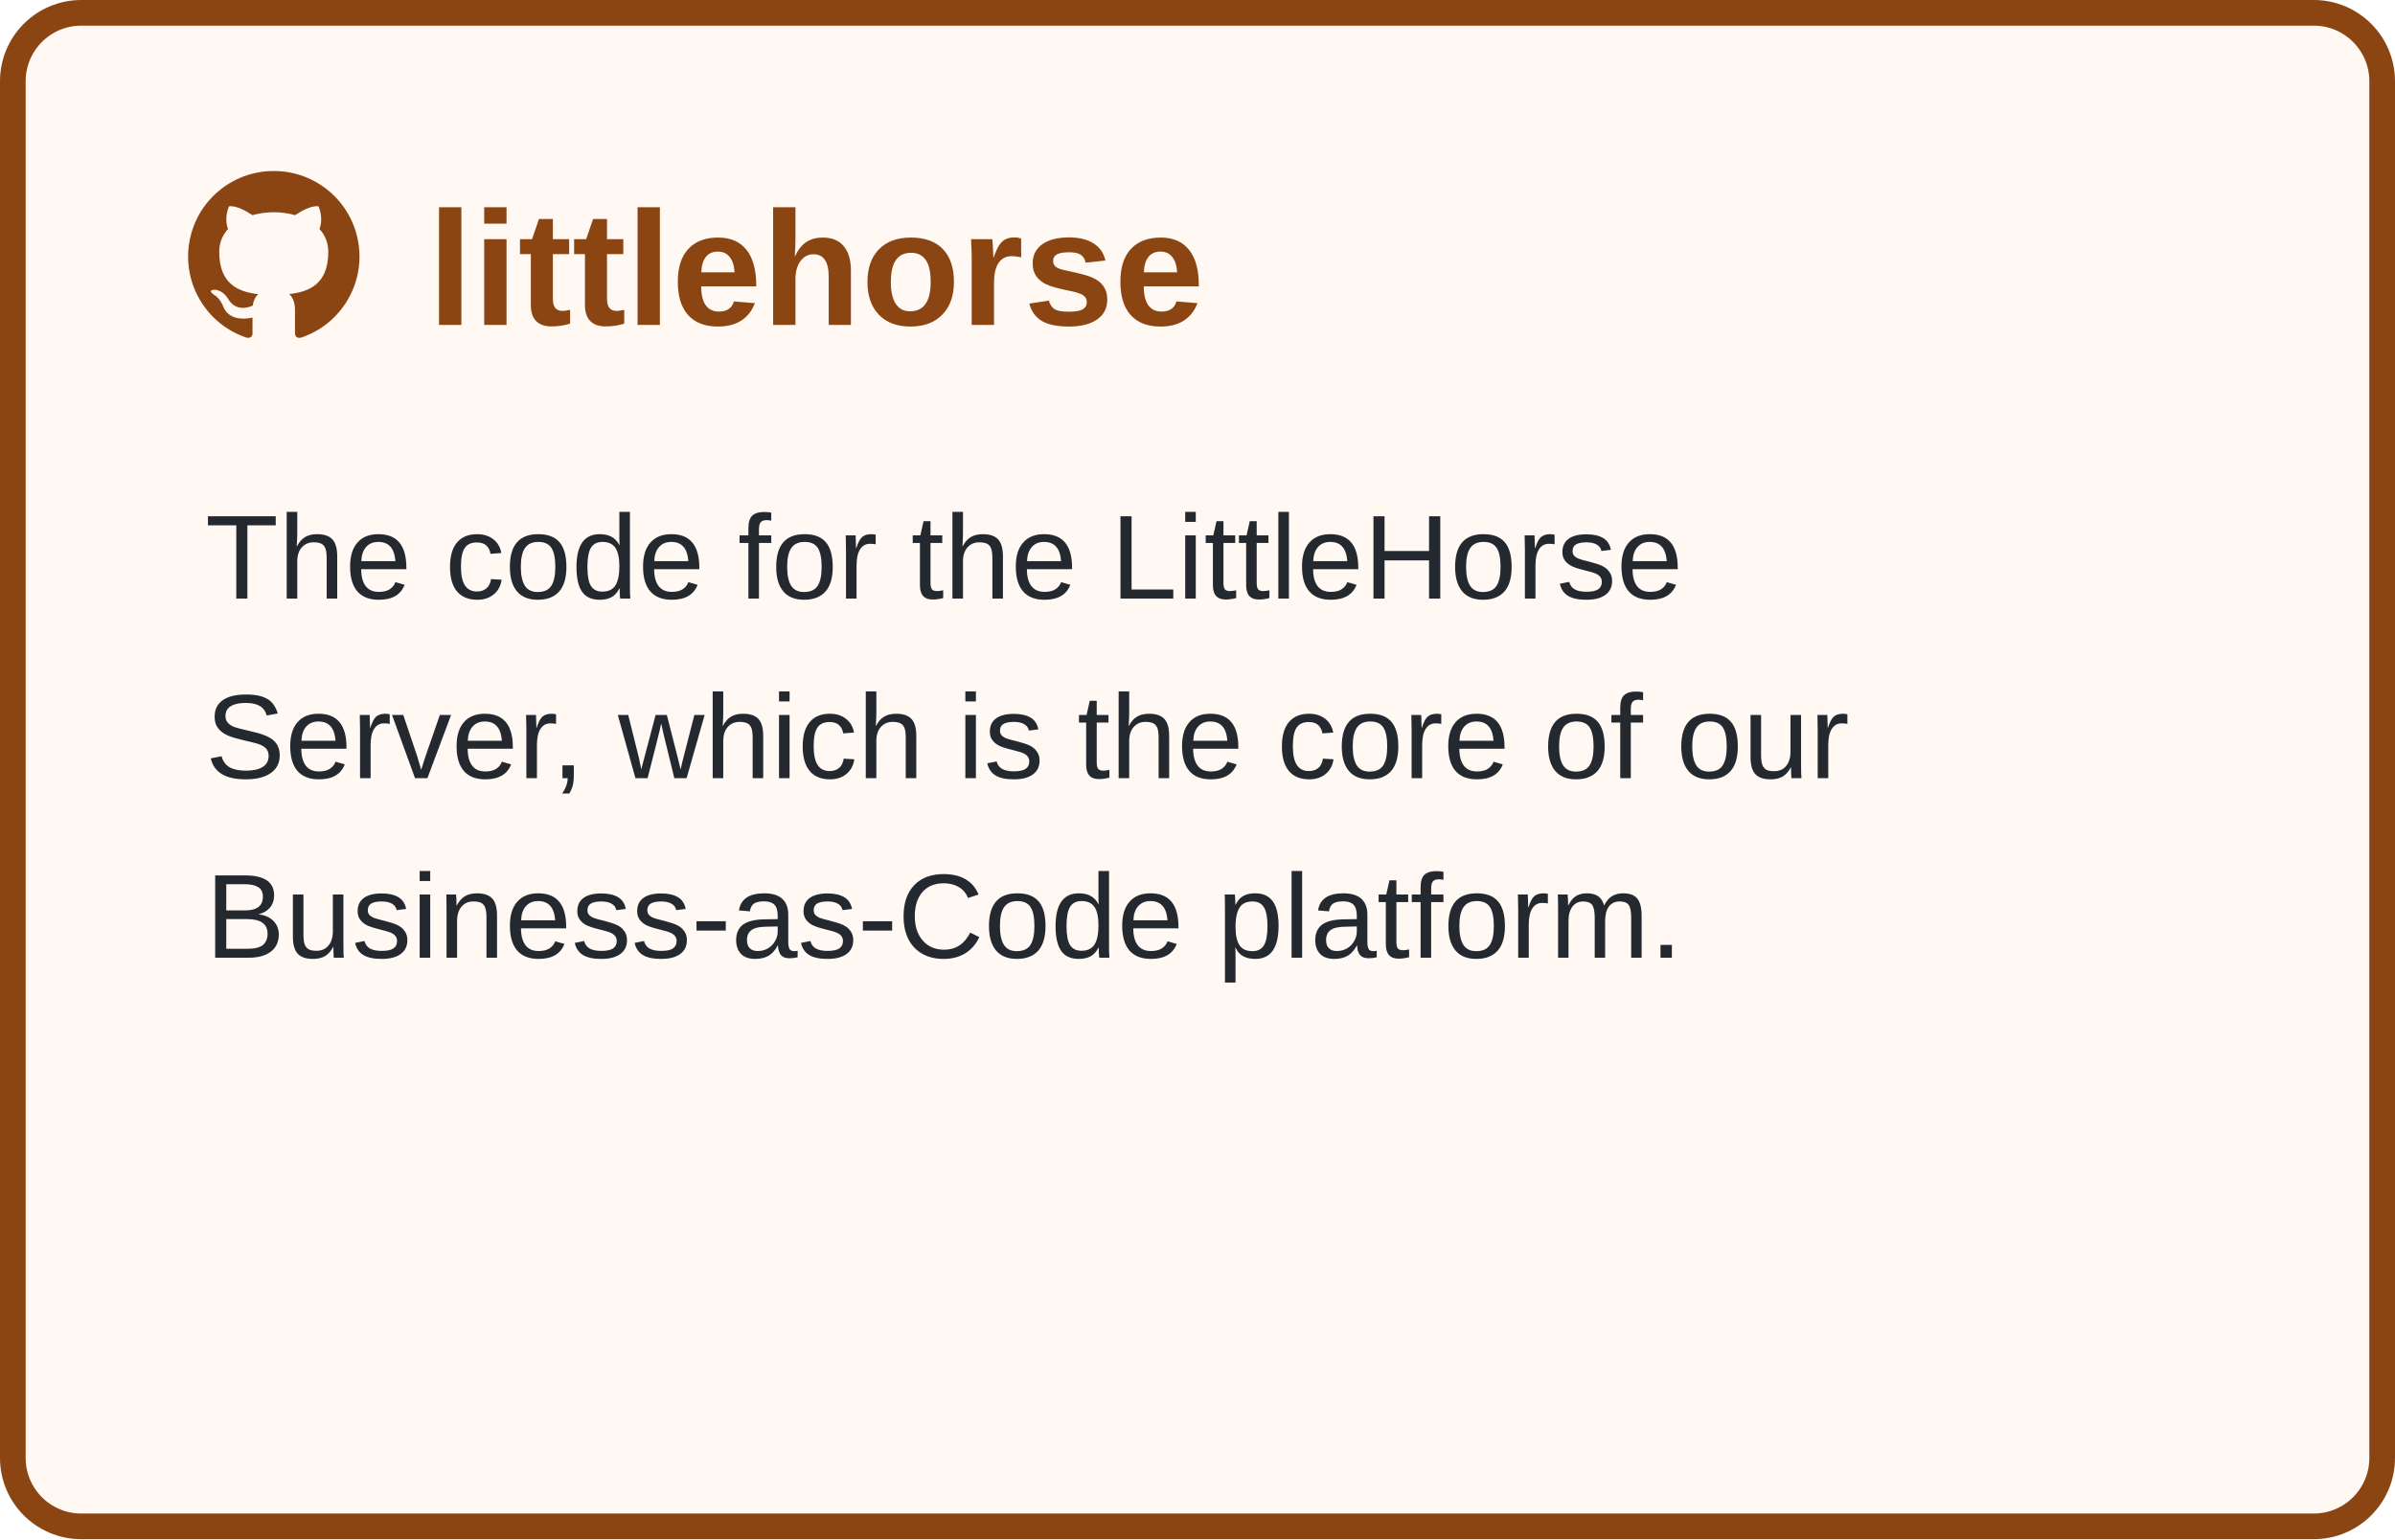
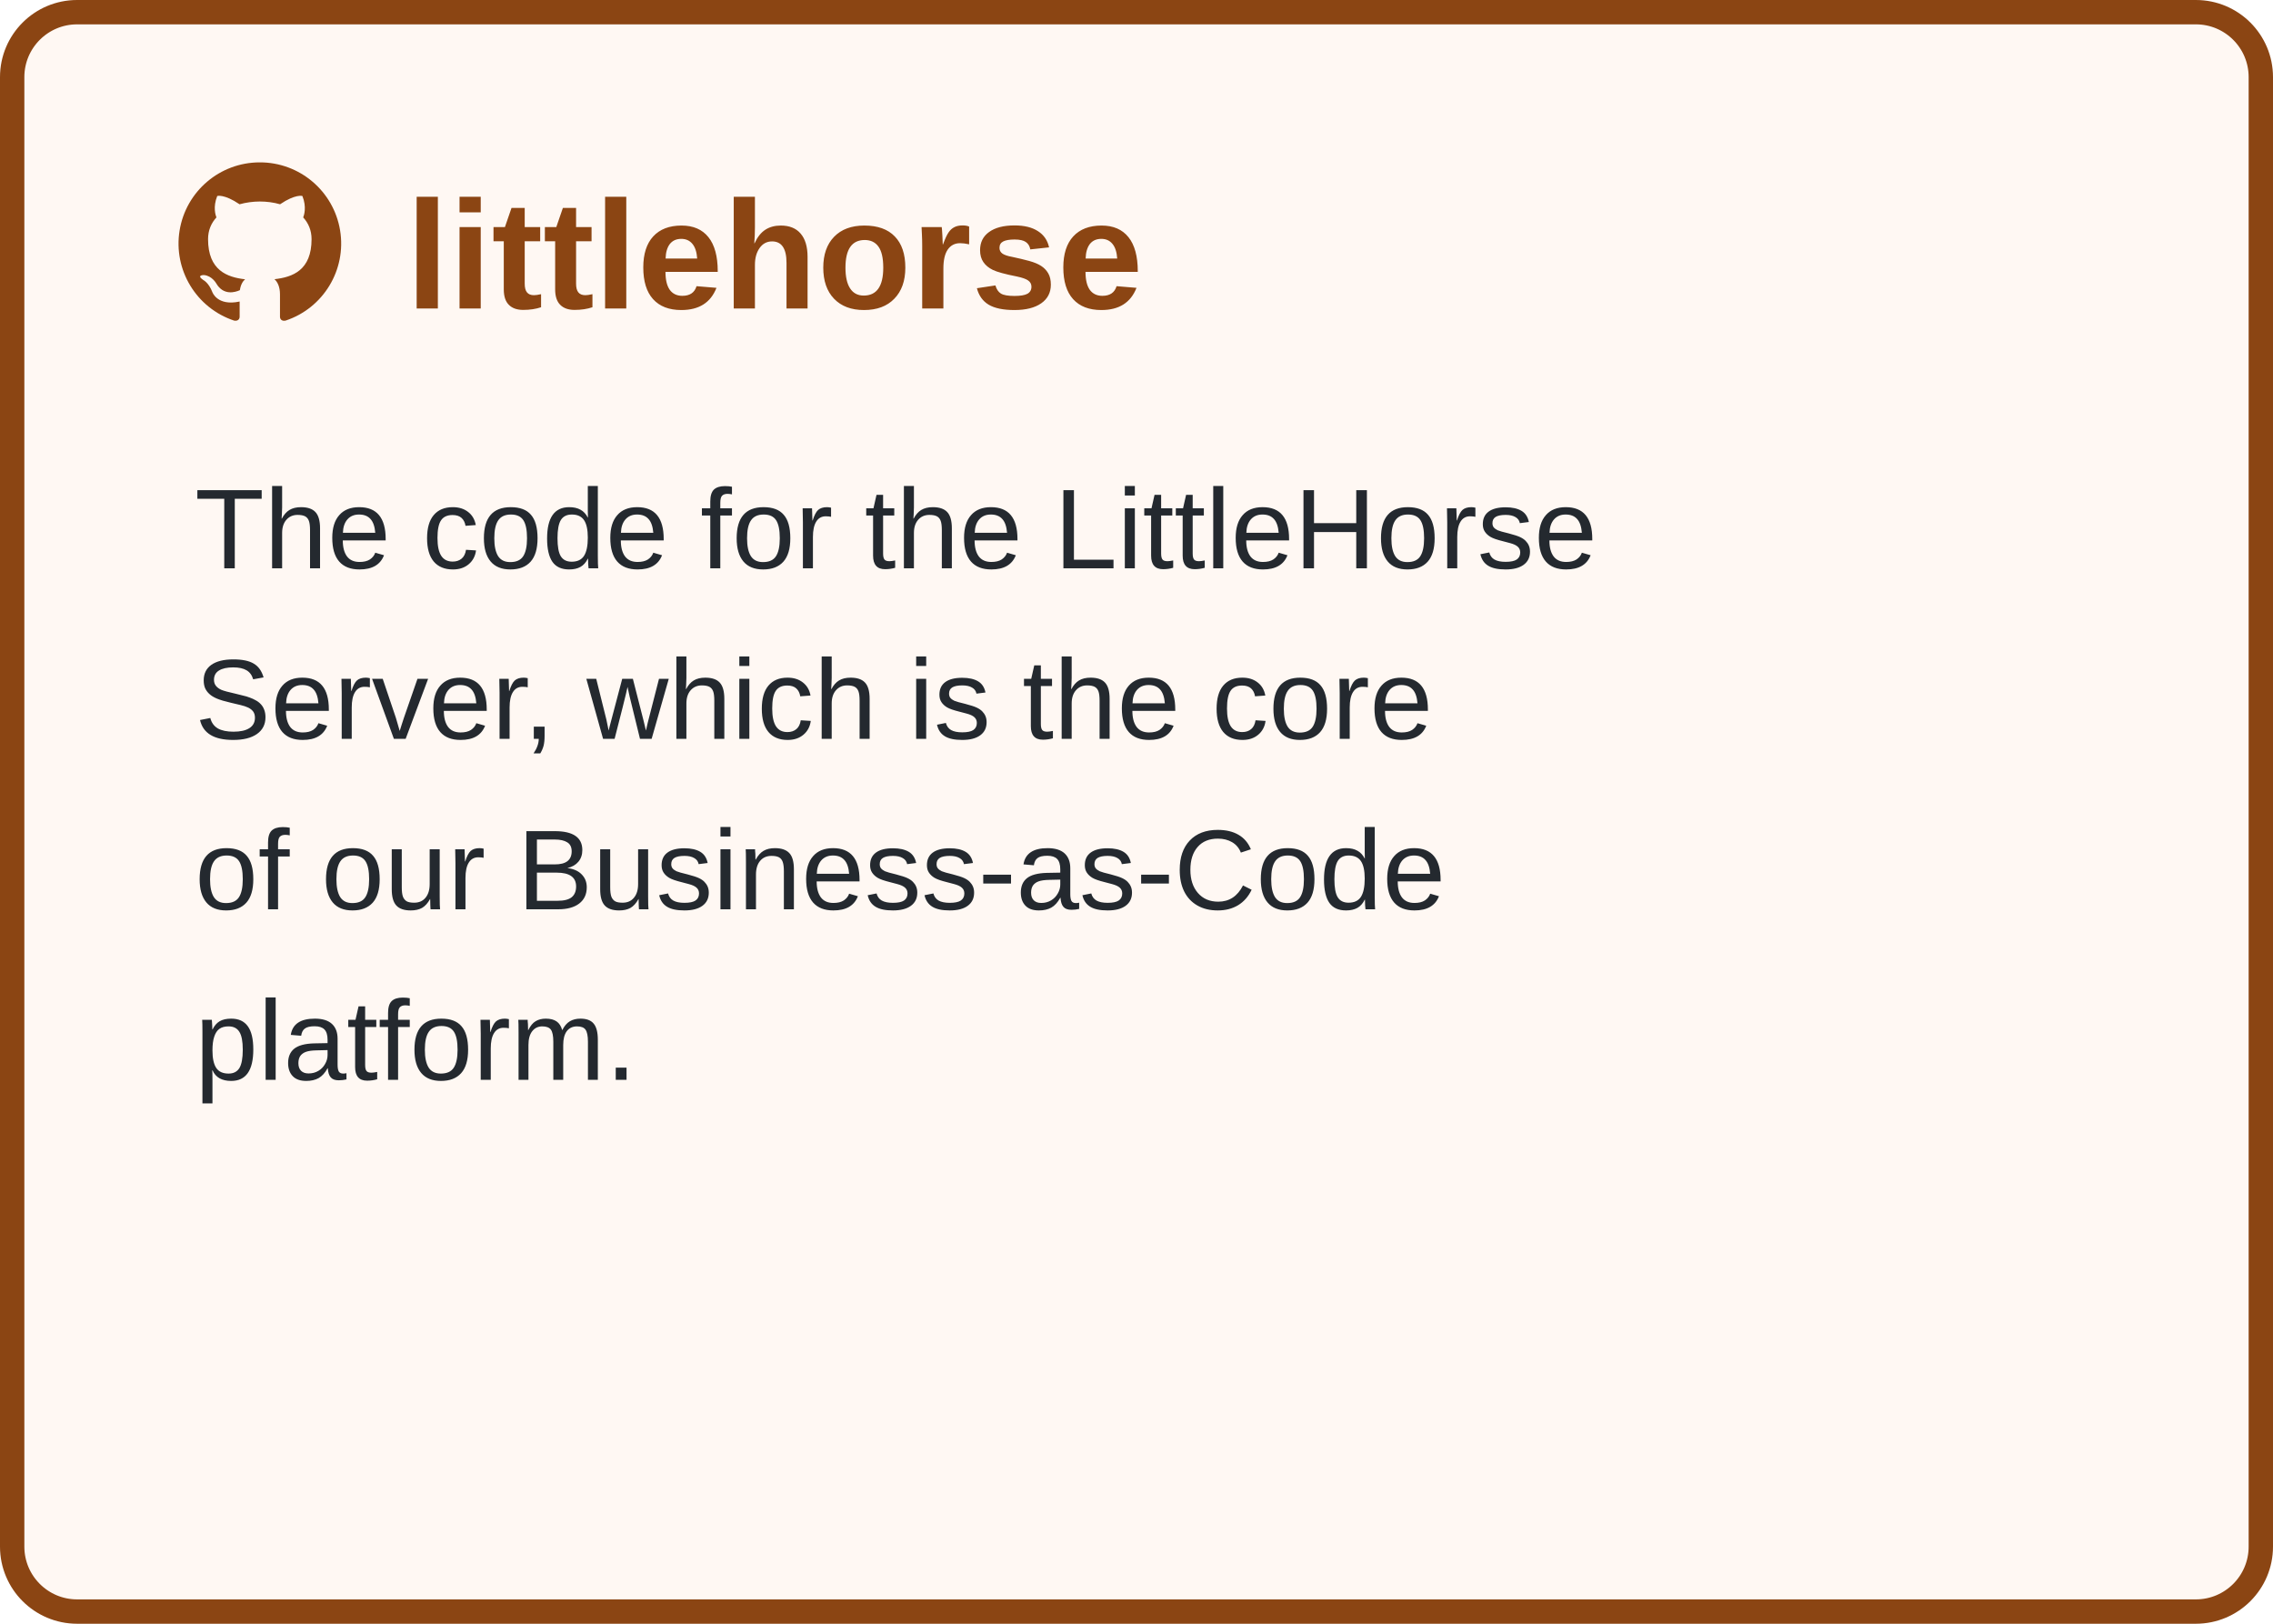
- <svg xmlns="http://www.w3.org/2000/svg" width="280" height="180" viewBox="0 0 280 180">
-   <rect x="1.5" y="1.5" width="277" height="177" rx="8" fill="#fff8f3" stroke="#8b4513" stroke-width="3" />
+ <svg xmlns="http://www.w3.org/2000/svg" width="280" height="200" viewBox="0 0 280 200">
+   <rect x="1.5" y="1.5" width="277" height="197" rx="8" fill="#fff8f3" stroke="#8b4513" stroke-width="3" />
  <g font-family="Arial, sans-serif">
    <path d="M32 20a10 10 0 0 0-3.16 19.49c.5.09.68-.22.68-.48v-1.87c-2.78.6-3.37-1.18-3.37-1.18-.45-1.16-1.11-1.47-1.11-1.47-.91-.62.07-.61.07-.61 1 .07 1.53 1.03 1.53 1.03.89 1.53 2.34 1.09 2.91.83.09-.65.35-1.09.64-1.34-2.22-.25-4.56-1.11-4.56-4.94 0-1.09.39-1.98 1.03-2.68-.1-.25-.45-1.27.1-2.64 0 0 .84-.27 2.75 1.02A9.56 9.56 0 0 1 32 24.82c.85 0 1.7.11 2.5.34 1.91-1.29 2.75-1.02 2.75-1.02.55 1.37.2 2.39.1 2.64.64.7 1.03 1.59 1.03 2.68 0 3.84-2.34 4.68-4.57 4.93.36.31.68.92.68 1.86v2.76c0 .27.18.58.69.48A10 10 0 0 0 32 20Z" fill="#8b4513" />
    <text x="50" y="38" fill="#8b4513" font-size="19" font-weight="600">littlehorse</text>
    <text x="24" y="70" fill="#24292f" font-size="14">
      <tspan x="24" dy="0">The code for the LittleHorse</tspan>
-       <tspan x="24" dy="21">Server, which is the core of our</tspan>
-       <tspan x="24" dy="21">Business-as-Code platform.</tspan>
+       <tspan x="24" dy="21">Server, which is the core</tspan>
+       <tspan x="24" dy="21">of our Business-as-Code</tspan>
+       <tspan x="24" dy="21">platform.</tspan>
    </text>
  </g>
</svg>
